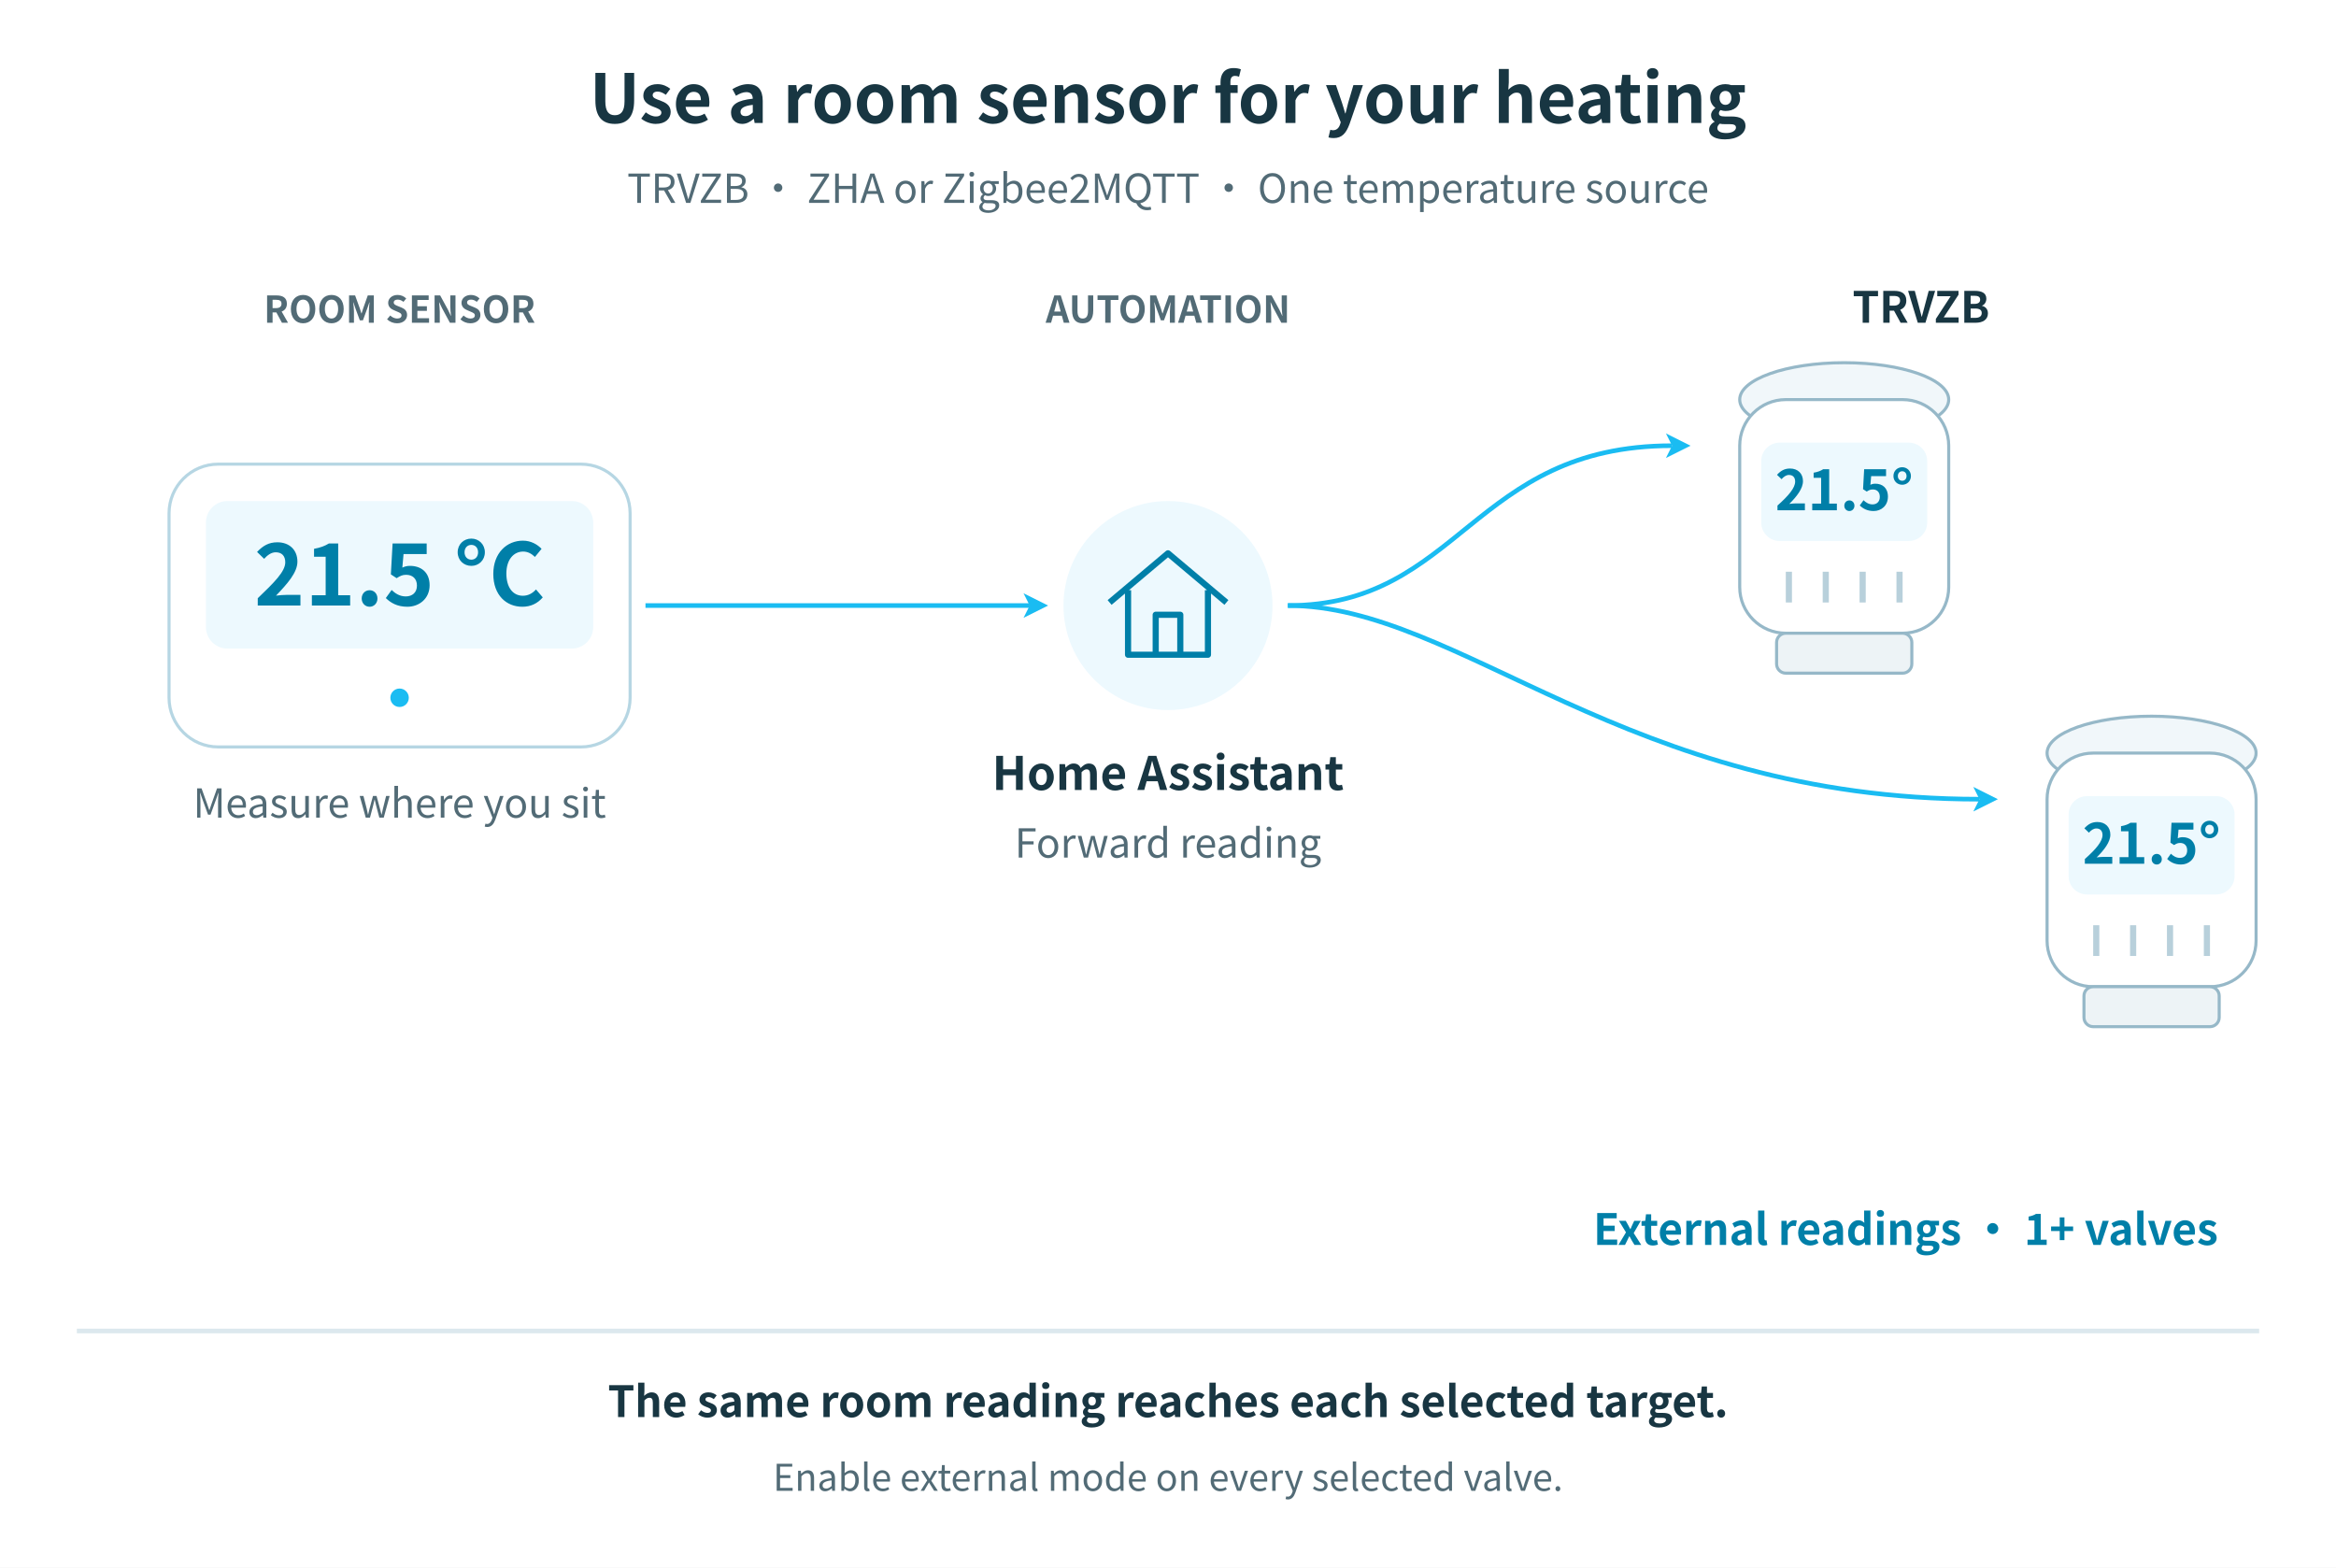
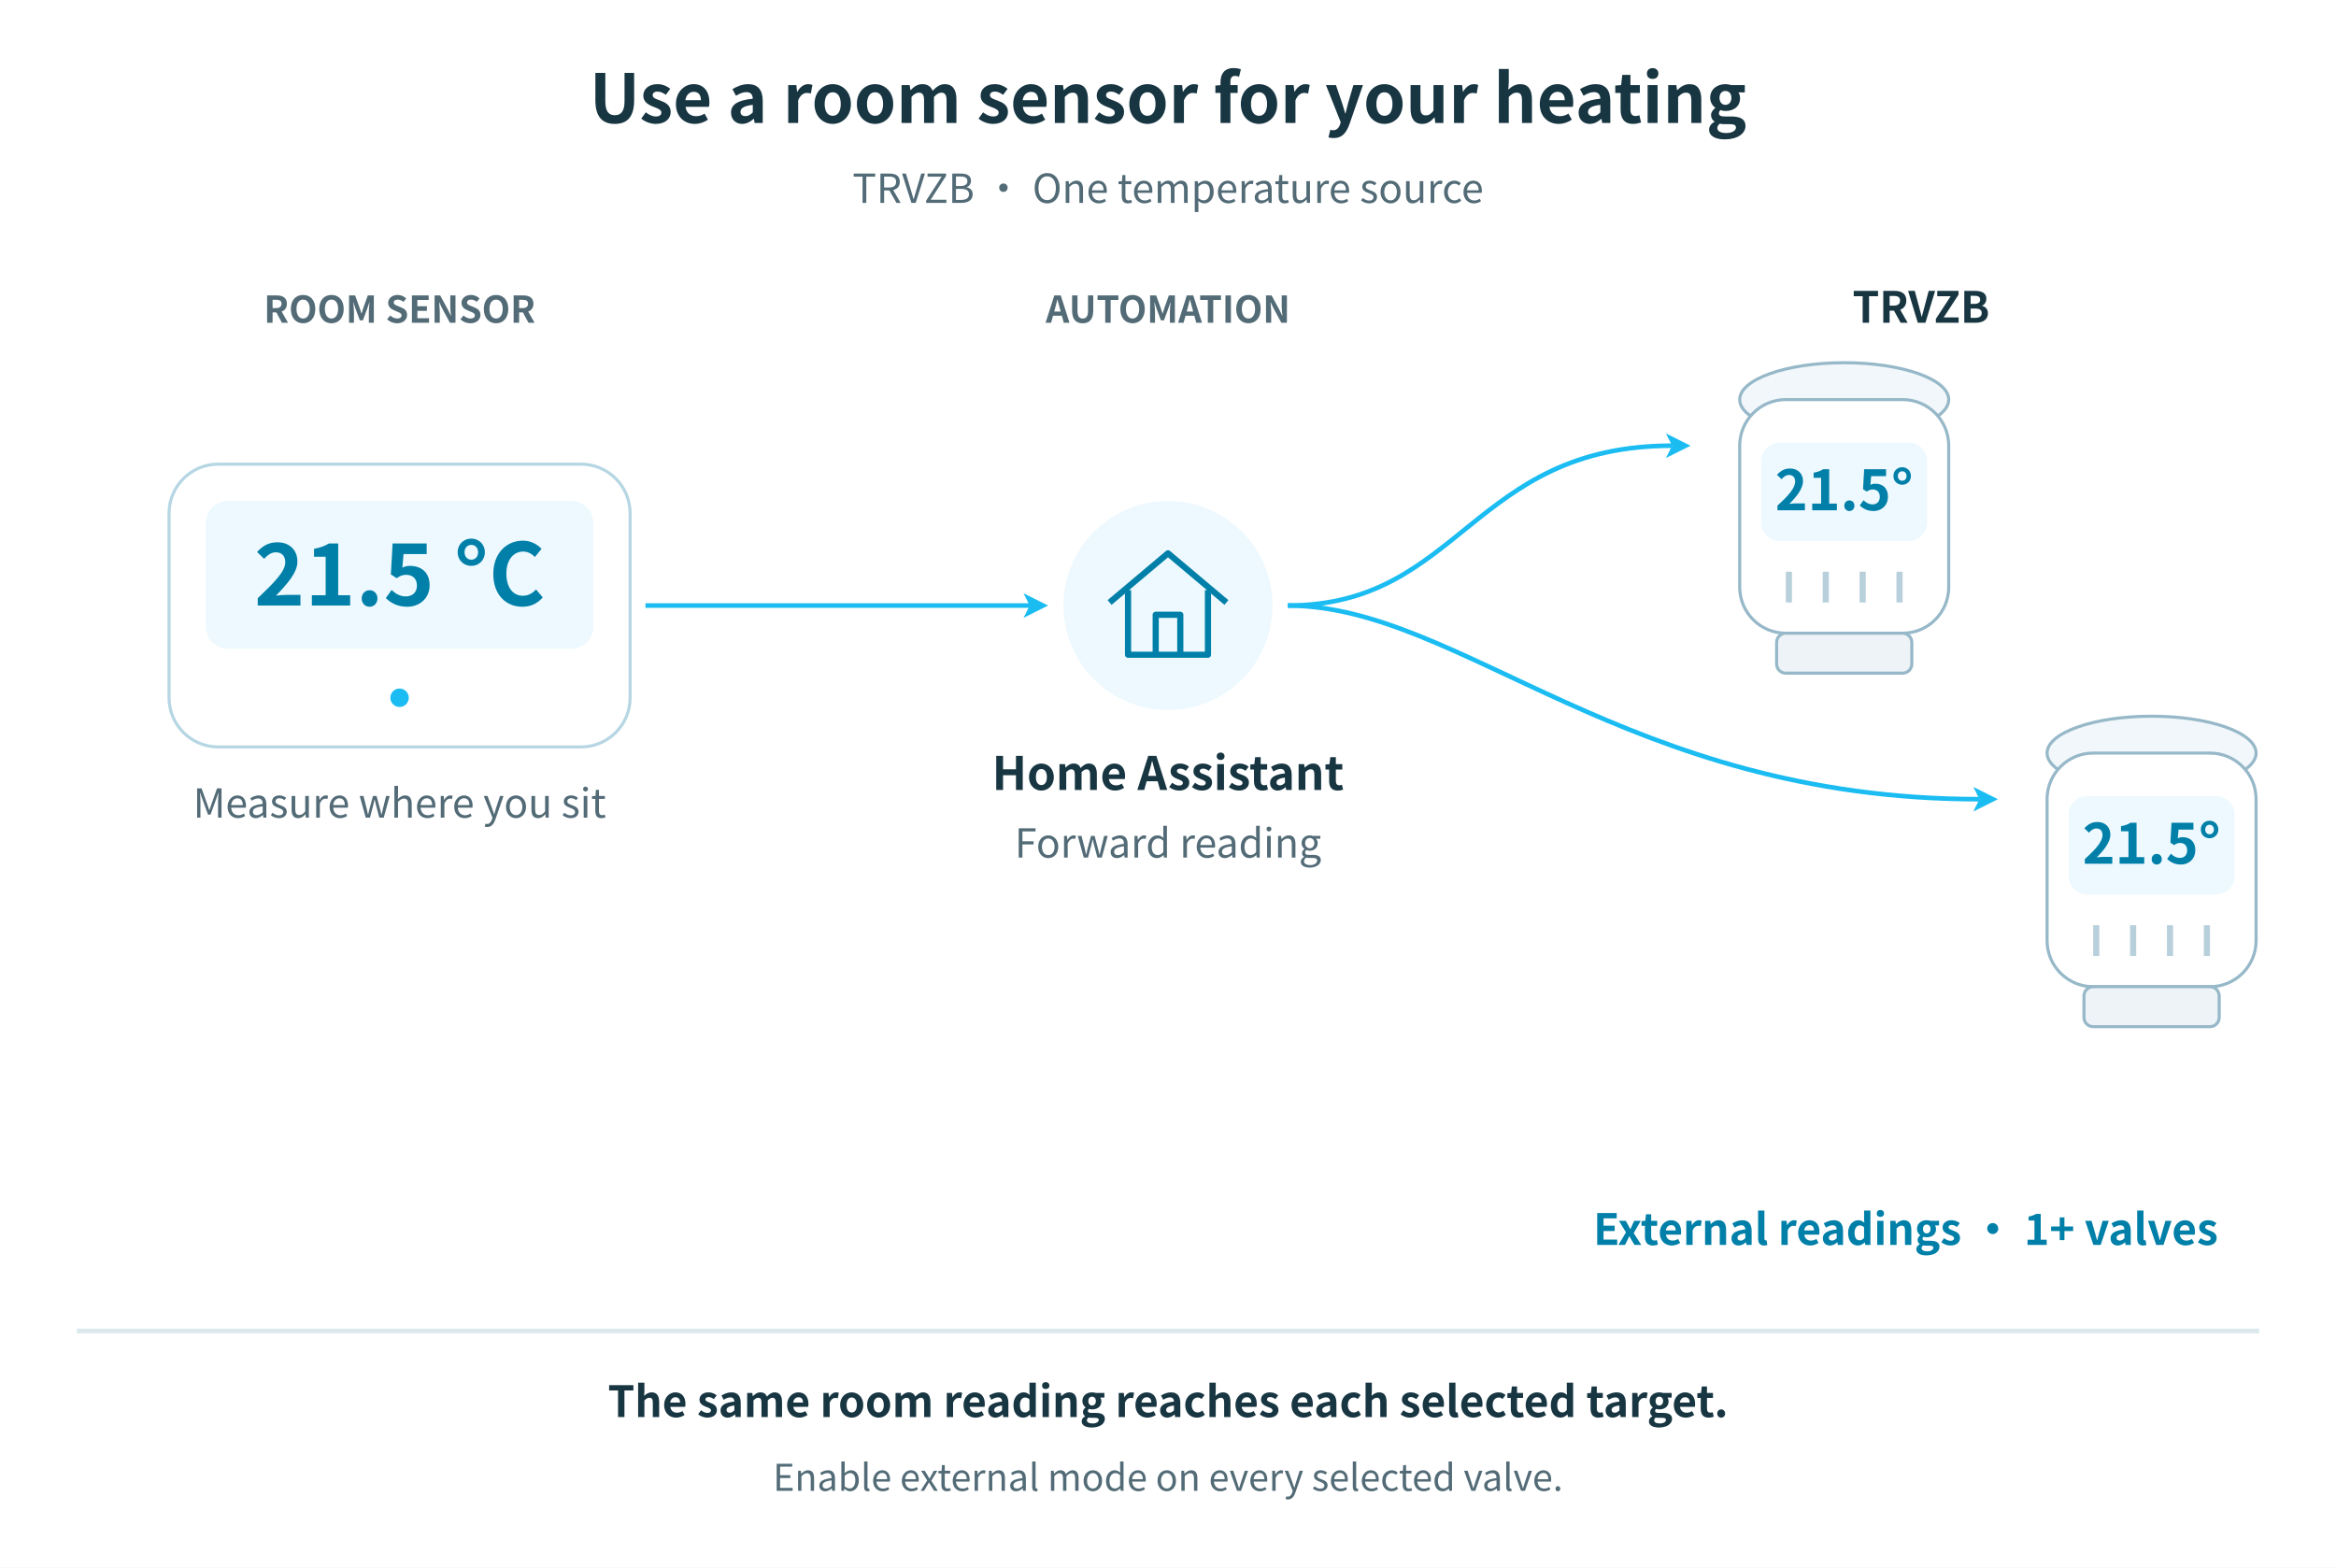
<svg xmlns="http://www.w3.org/2000/svg" width="760" viewBox="0 0 760 510" role="img" aria-labelledby="title desc">
  <style>text { font-family: 'Segoe UI', 'PingFang SC', 'Microsoft YaHei', 'Noto Sans CJK SC', system-ui, sans-serif; }</style>
  <defs>
    <marker id="arrow" markerWidth="8" markerHeight="8" refX="2" refY="4" orient="auto" markerUnits="userSpaceOnUse">
      <path d="M0 0 L8 4 L0 8 L2 4 Z" fill="#1abcf2" />
    </marker>
  </defs>
  <rect width="760" height="510" fill="white" />
  <text x="380" y="40" font-size="22" fill="#183642" font-weight="600" text-anchor="middle">Use a room sensor for your heating</text>
-   <text x="380" y="66" font-size="13" fill="#526b76" font-weight="400" text-anchor="middle">TRVZB · ZHA or Zigbee2MQTT · One temperature source</text>
+   <text x="380" y="66" font-size="13" fill="#526b76" font-weight="400" text-anchor="middle">TRVZB · One temperature source</text>
  <text x="130" y="105" font-size="12" fill="#526b76" font-weight="600" text-anchor="middle">ROOM SENSOR</text>
  <text x="380" y="105" font-size="12" fill="#526b76" font-weight="600" text-anchor="middle">AUTOMATION</text>
  <text x="625" y="105" font-size="14" fill="#183642" font-weight="600" text-anchor="middle">TRVZB</text>
  <rect x="55" y="151" width="150" height="92" rx="16" fill="white" stroke="#b6d6e3" />
  <rect x="67" y="163" width="126" height="48" rx="7" fill="#edf9fe" stroke="none" />
  <text x="130" y="197" font-size="28" fill="#007fa8" font-weight="600" text-anchor="middle">21.5 °C</text>
  <circle cx="130" cy="227" r="3" fill="#1abcf2" />
  <text x="130" y="266" font-size="13" fill="#526b76" font-weight="400" text-anchor="middle">Measure where you sit</text>
  <path d="M210 197 L335 197" fill="none" stroke="#1abcf2" stroke-width="1.5" marker-end="url(#arrow)" />
  <circle cx="380" cy="197" r="34" fill="#edf9fe" />
  <path d="M361 196 L380 180 L399 196 M367 192 V213 H393 V192 M376 213 V200 H384 V213" fill="none" stroke="#007fa8" stroke-width="2" stroke-linejoin="round" />
  <text x="380" y="257" font-size="15" fill="#183642" font-weight="600" text-anchor="middle">Home Assistant</text>
  <text x="380" y="279" font-size="13" fill="#526b76" font-weight="400" text-anchor="middle">Forward reading</text>
  <path d="M419 197 C475 197 479 145 544 145" fill="none" stroke="#1abcf2" stroke-width="1.5" marker-end="url(#arrow)" />
  <path d="M419 197 C475 197 529 260 644 260" fill="none" stroke="#1abcf2" stroke-width="1.5" marker-end="url(#arrow)" />
  <ellipse cx="600" cy="130" rx="34" ry="12" fill="#f1f7fa" stroke="#96b8c8" />
  <rect x="566" y="130" width="68" height="76" rx="15" fill="white" stroke="#96b8c8" />
  <rect x="573" y="144" width="54" height="32" rx="6" fill="#edf9fe" stroke="none" />
  <text x="600" y="166" font-size="18" fill="#007fa8" font-weight="600" text-anchor="middle">21.5°</text>
  <path d="M582 186 v10 M594 186 v10 M606 186 v10 M618 186 v10" stroke="#b8d0db" stroke-width="2" />
  <rect x="578" y="206" width="44" height="13" rx="3" fill="#edf3f6" stroke="#96b8c8" />
  <ellipse cx="700" cy="245" rx="34" ry="12" fill="#f1f7fa" stroke="#96b8c8" />
  <rect x="666" y="245" width="68" height="76" rx="15" fill="white" stroke="#96b8c8" />
  <rect x="673" y="259" width="54" height="32" rx="6" fill="#edf9fe" stroke="none" />
  <text x="700" y="281" font-size="18" fill="#007fa8" font-weight="600" text-anchor="middle">21.5°</text>
  <path d="M682 301 v10 M694 301 v10 M706 301 v10 M718 301 v10" stroke="#b8d0db" stroke-width="2" />
  <rect x="678" y="321" width="44" height="13" rx="3" fill="#edf3f6" stroke="#96b8c8" />
  <text x="620" y="405" font-size="14" fill="#007fa8" font-weight="600" text-anchor="middle">External readings · 1+ valves</text>
  <path d="M25 433 L735 433" fill="none" stroke="#dce8ee" stroke-width="1.5" />
  <text x="380" y="461" font-size="14" fill="#183642" font-weight="600" text-anchor="middle">The same room reading reaches each selected target.</text>
  <text x="380" y="485" font-size="12" fill="#526b76" font-weight="400" text-anchor="middle">Enable external mode on every selected valve.</text>
</svg>
